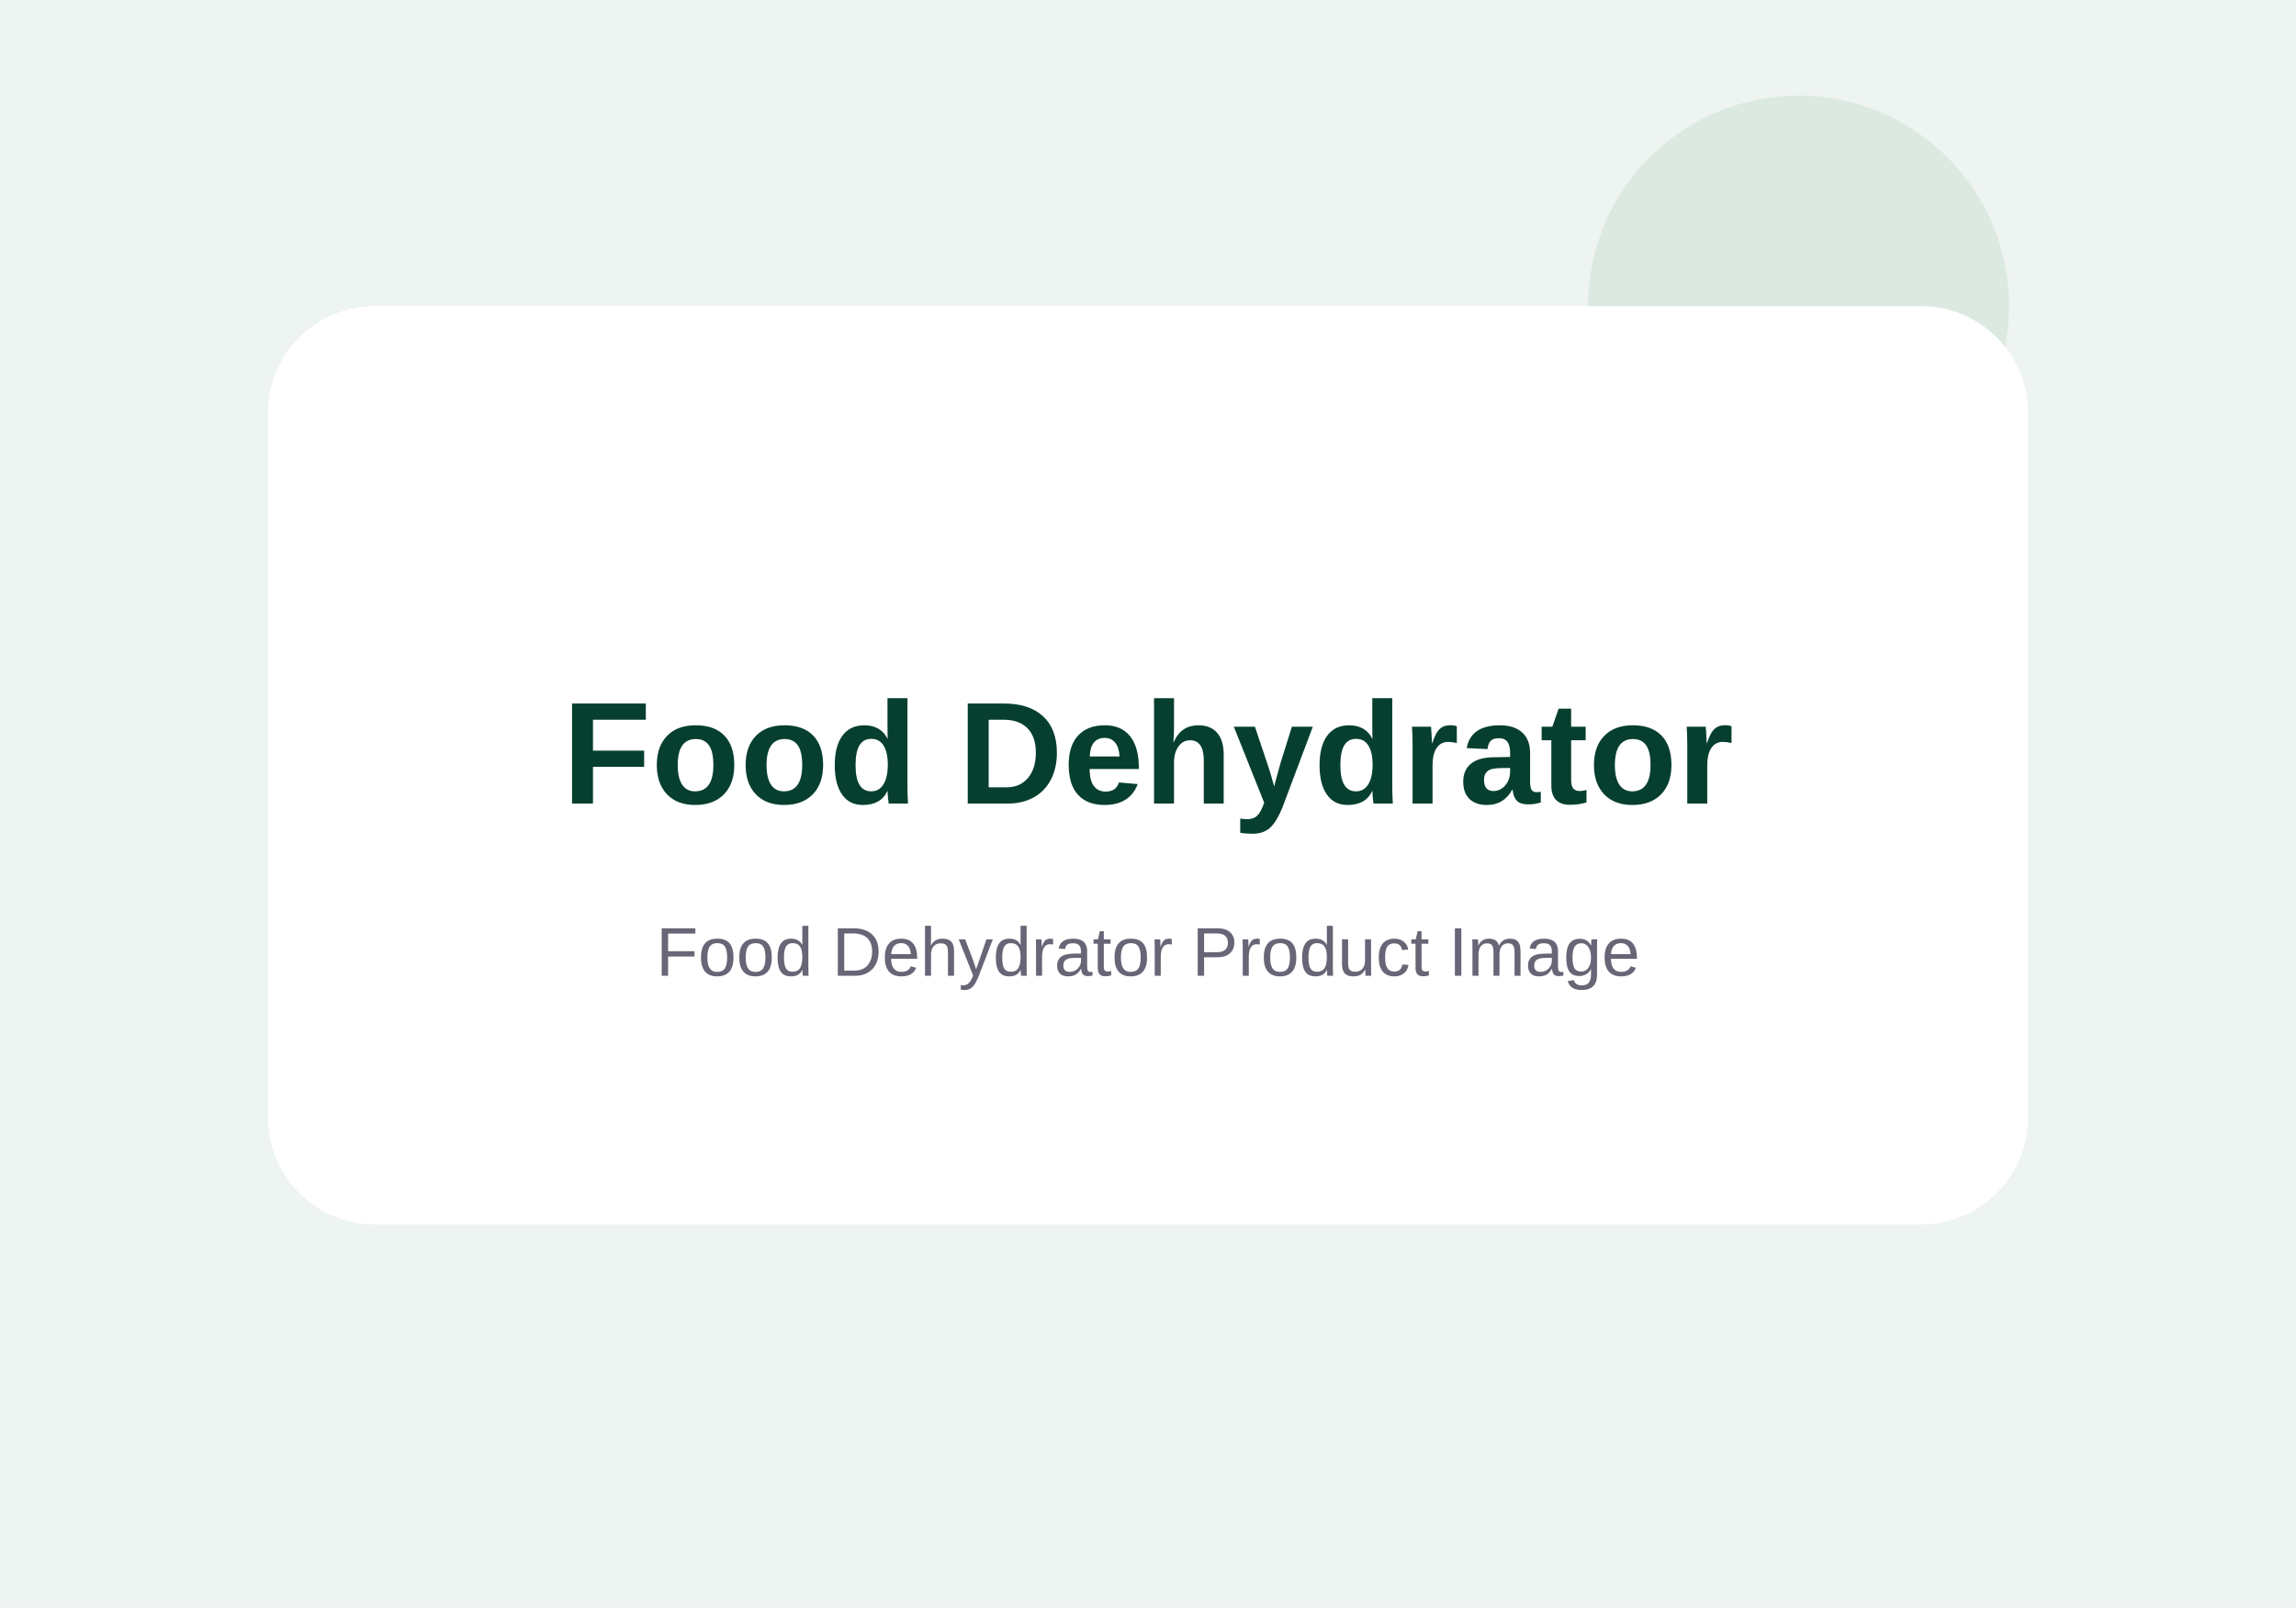
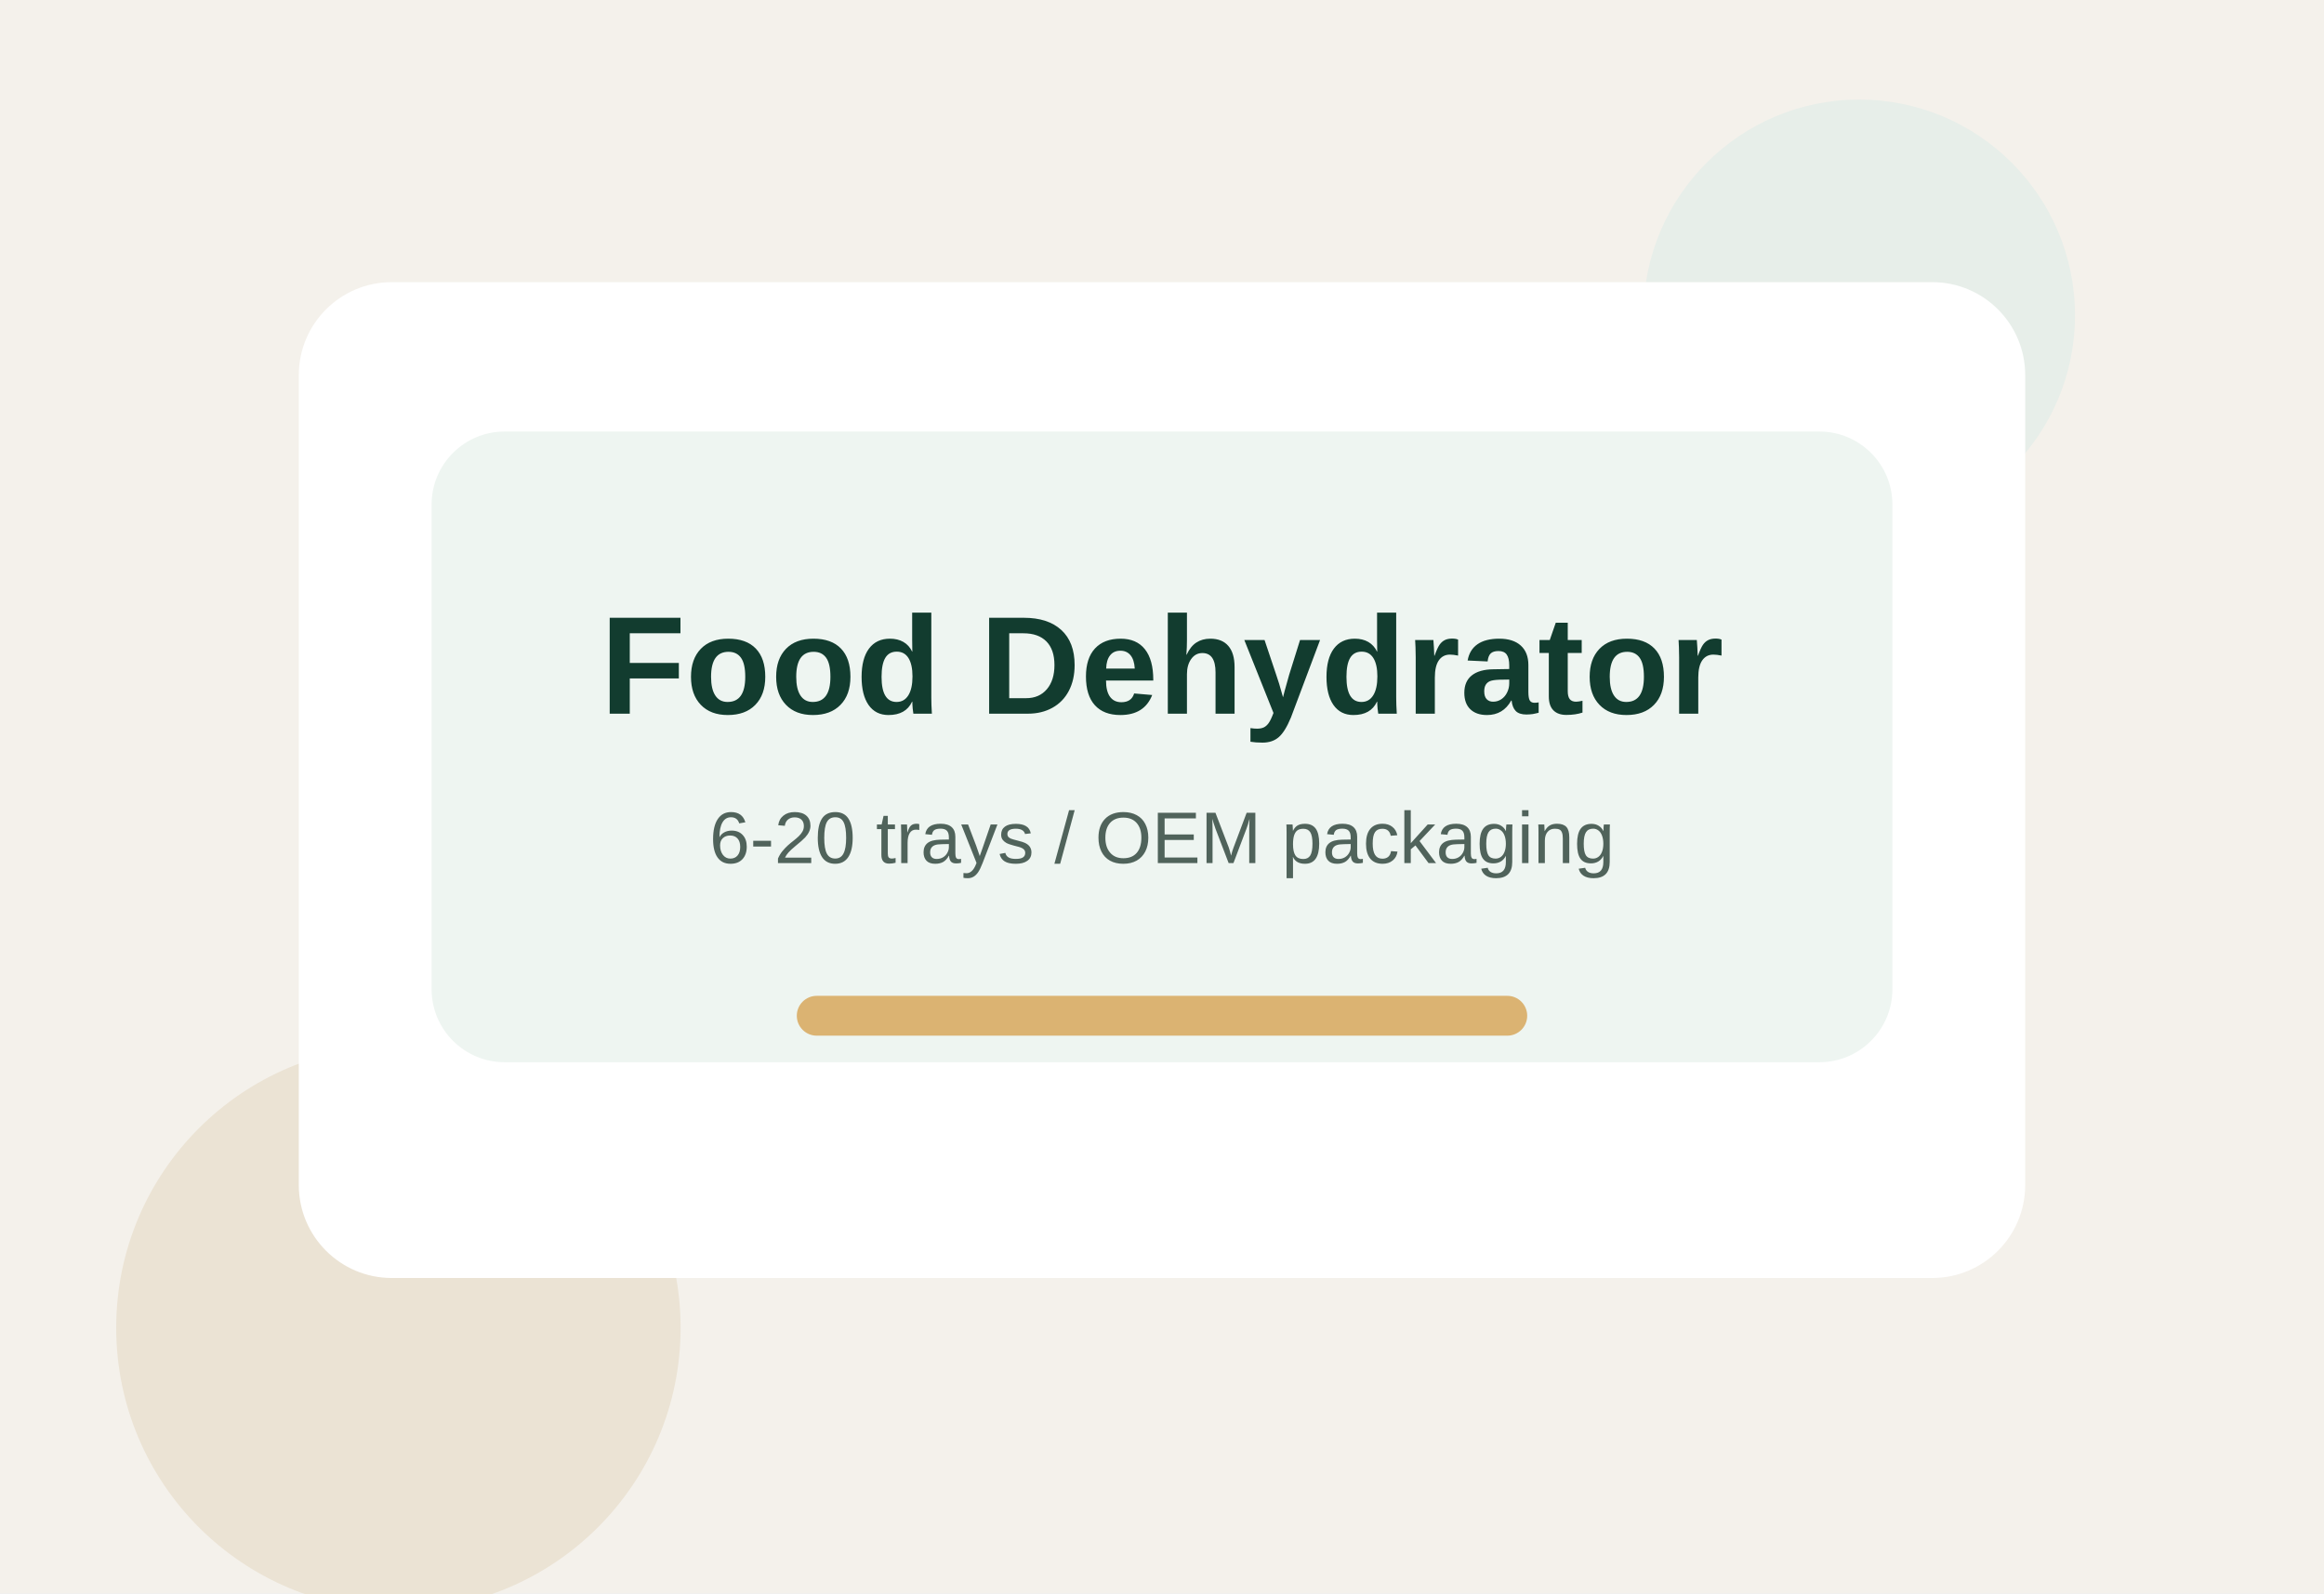
- <svg xmlns="http://www.w3.org/2000/svg" width="600" height="420" viewBox="0 0 600 420">
-   <rect width="600" height="420" fill="#eef4f1" />
-   <circle cx="470" cy="80" r="55" fill="#dbe9e1" />
-   <rect x="70" y="80" width="460" height="240" rx="28" fill="#fff" />
-   <text x="300" y="210" text-anchor="middle" font-family="Arial" font-size="38" font-weight="700" fill="#063f2f">Food Dehydrator</text>
-   <text x="300" y="255" text-anchor="middle" font-family="Arial" font-size="18" fill="#667">Food Dehydrator Product Image</text>
+ <svg xmlns="http://www.w3.org/2000/svg" width="700" height="480" viewBox="0 0 700 480">
+   <rect width="700" height="480" fill="#f4f1eb" />
+   <circle cx="560" cy="95" r="65" fill="#e7eee9" />
+   <circle cx="120" cy="400" r="85" fill="#ebe3d4" />
+   <rect x="90" y="85" width="520" height="300" rx="28" fill="#ffffff" />
+   <rect x="130" y="130" width="440" height="190" rx="22" fill="#eef5f1" />
+   <text x="350" y="215" text-anchor="middle" font-family="Arial" font-size="42" font-weight="800" fill="#123C2F">Food Dehydrator</text>
+   <text x="350" y="260" text-anchor="middle" font-family="Arial" font-size="22" fill="#50635b">6-20 trays / OEM packaging</text>
+   <rect x="240" y="300" width="220" height="12" rx="6" fill="#D8A75C" opacity=".85" />
</svg>
